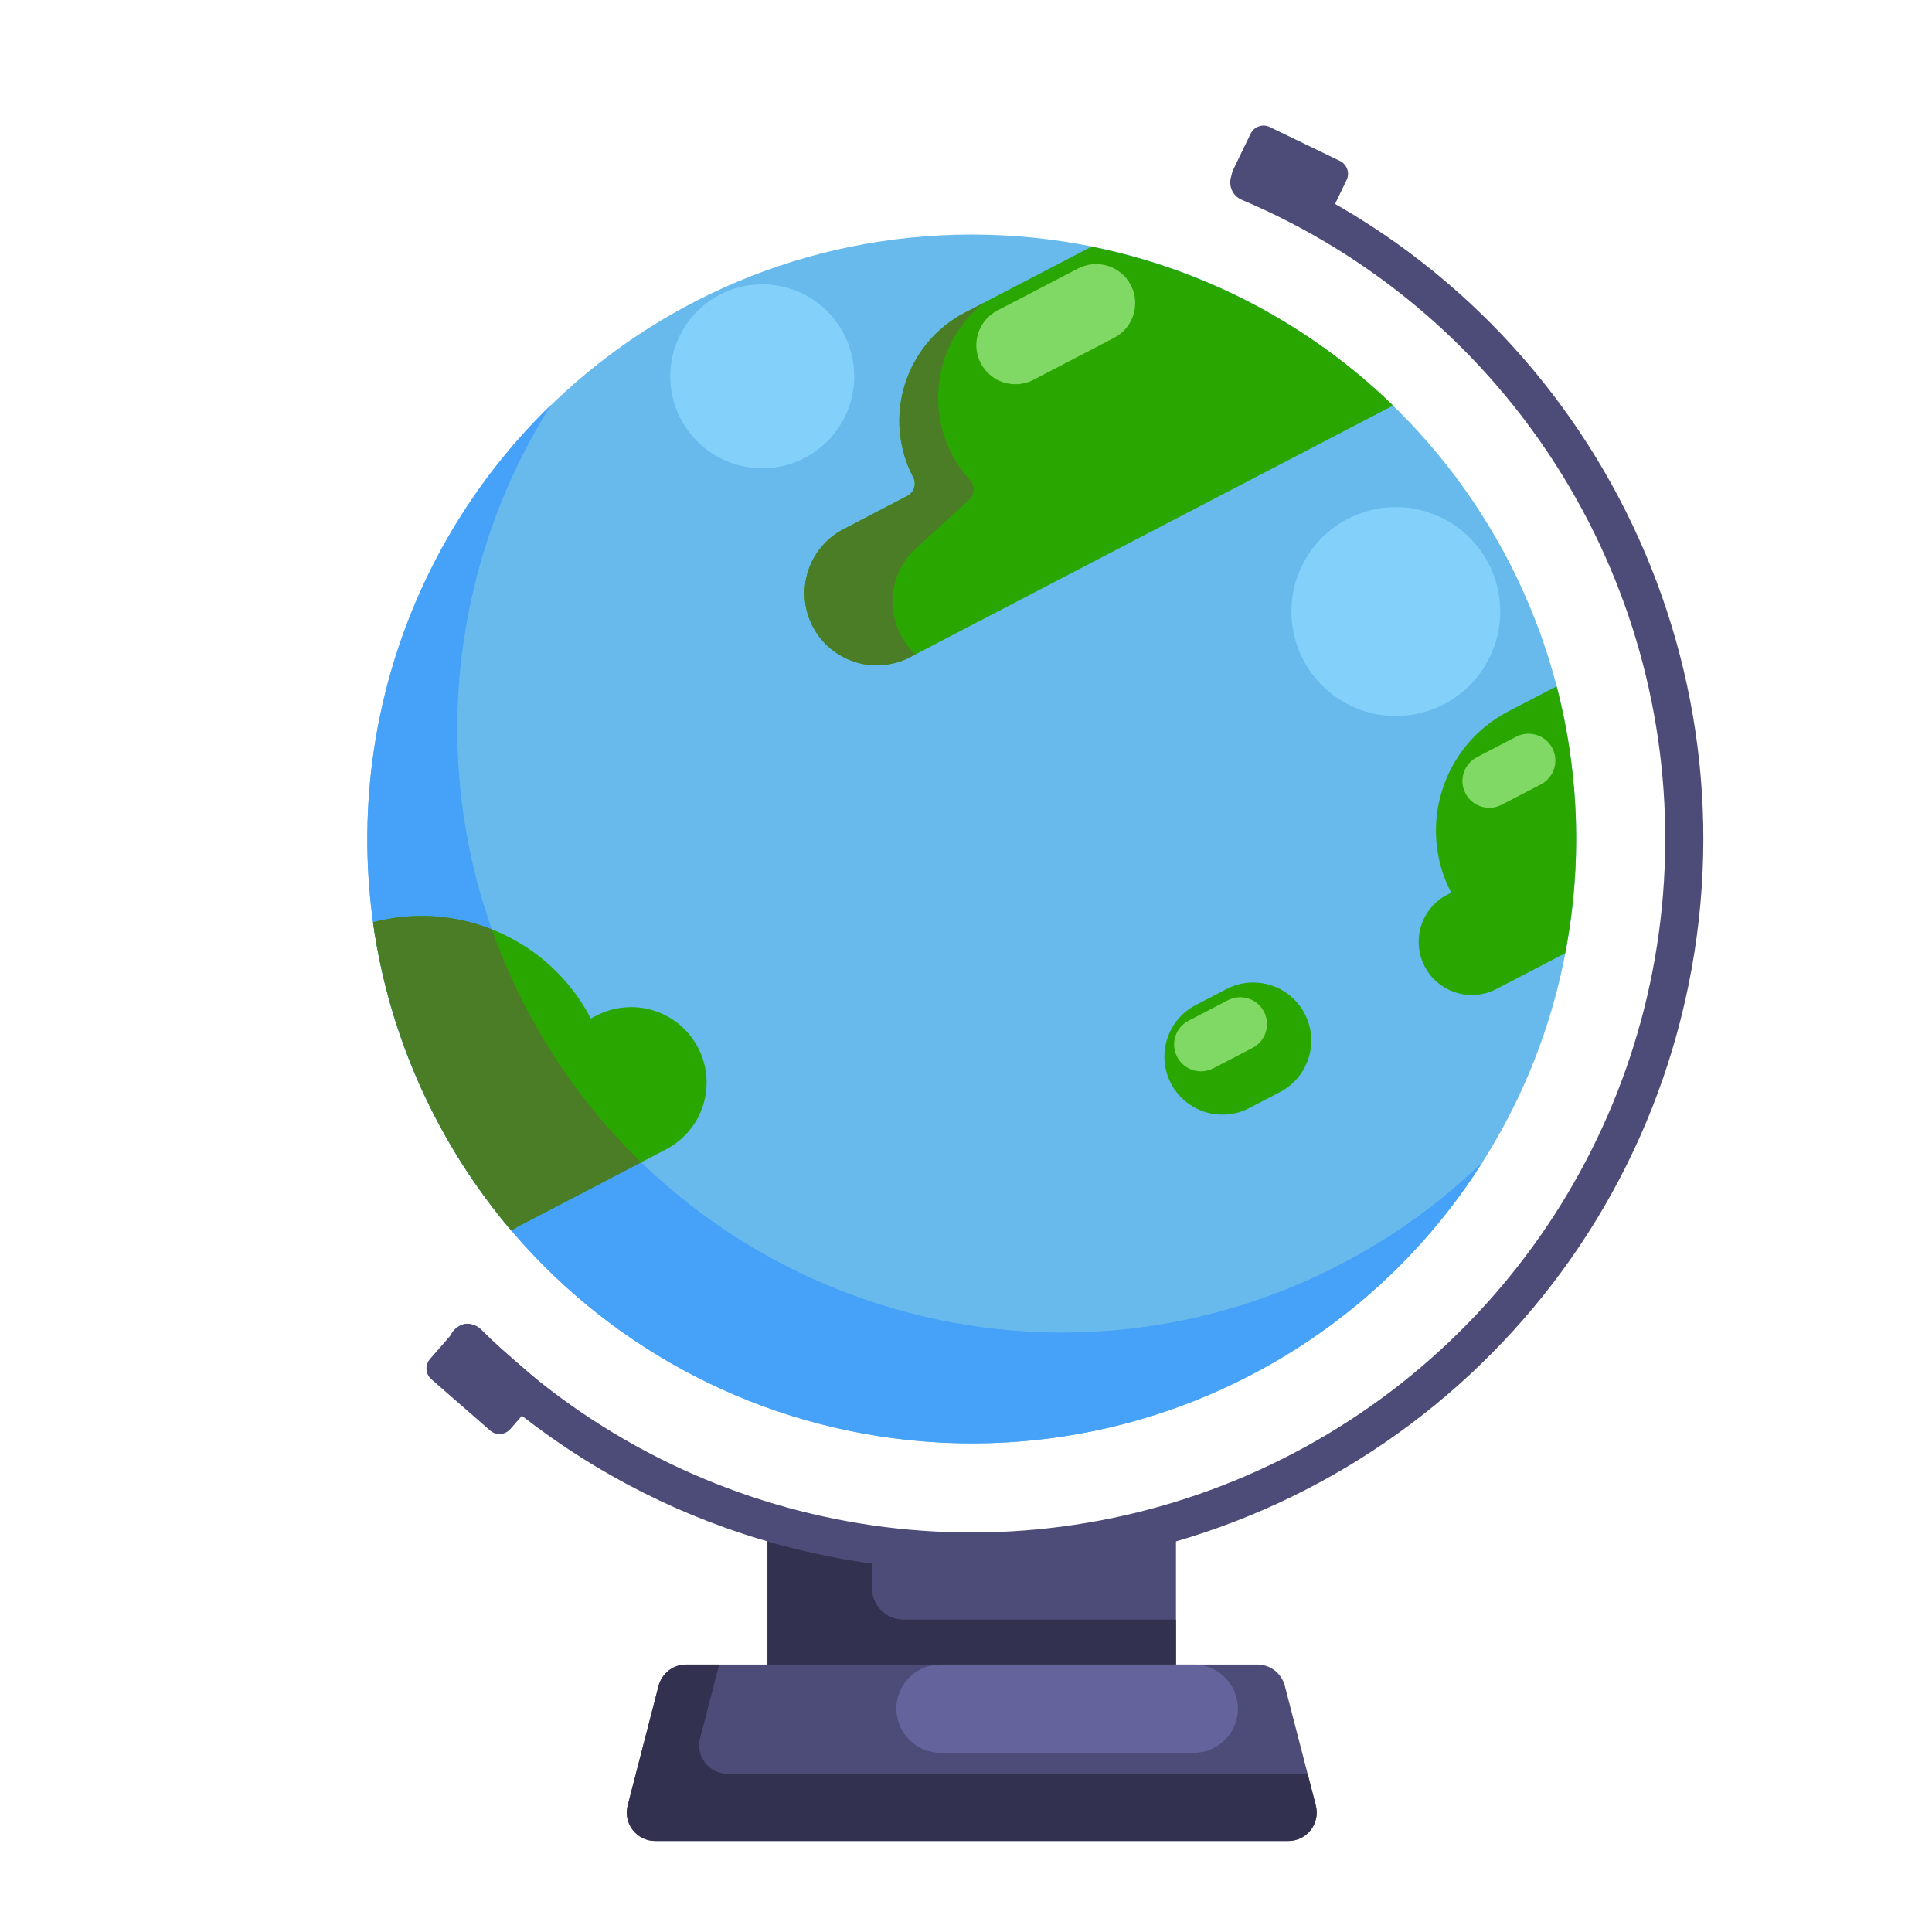
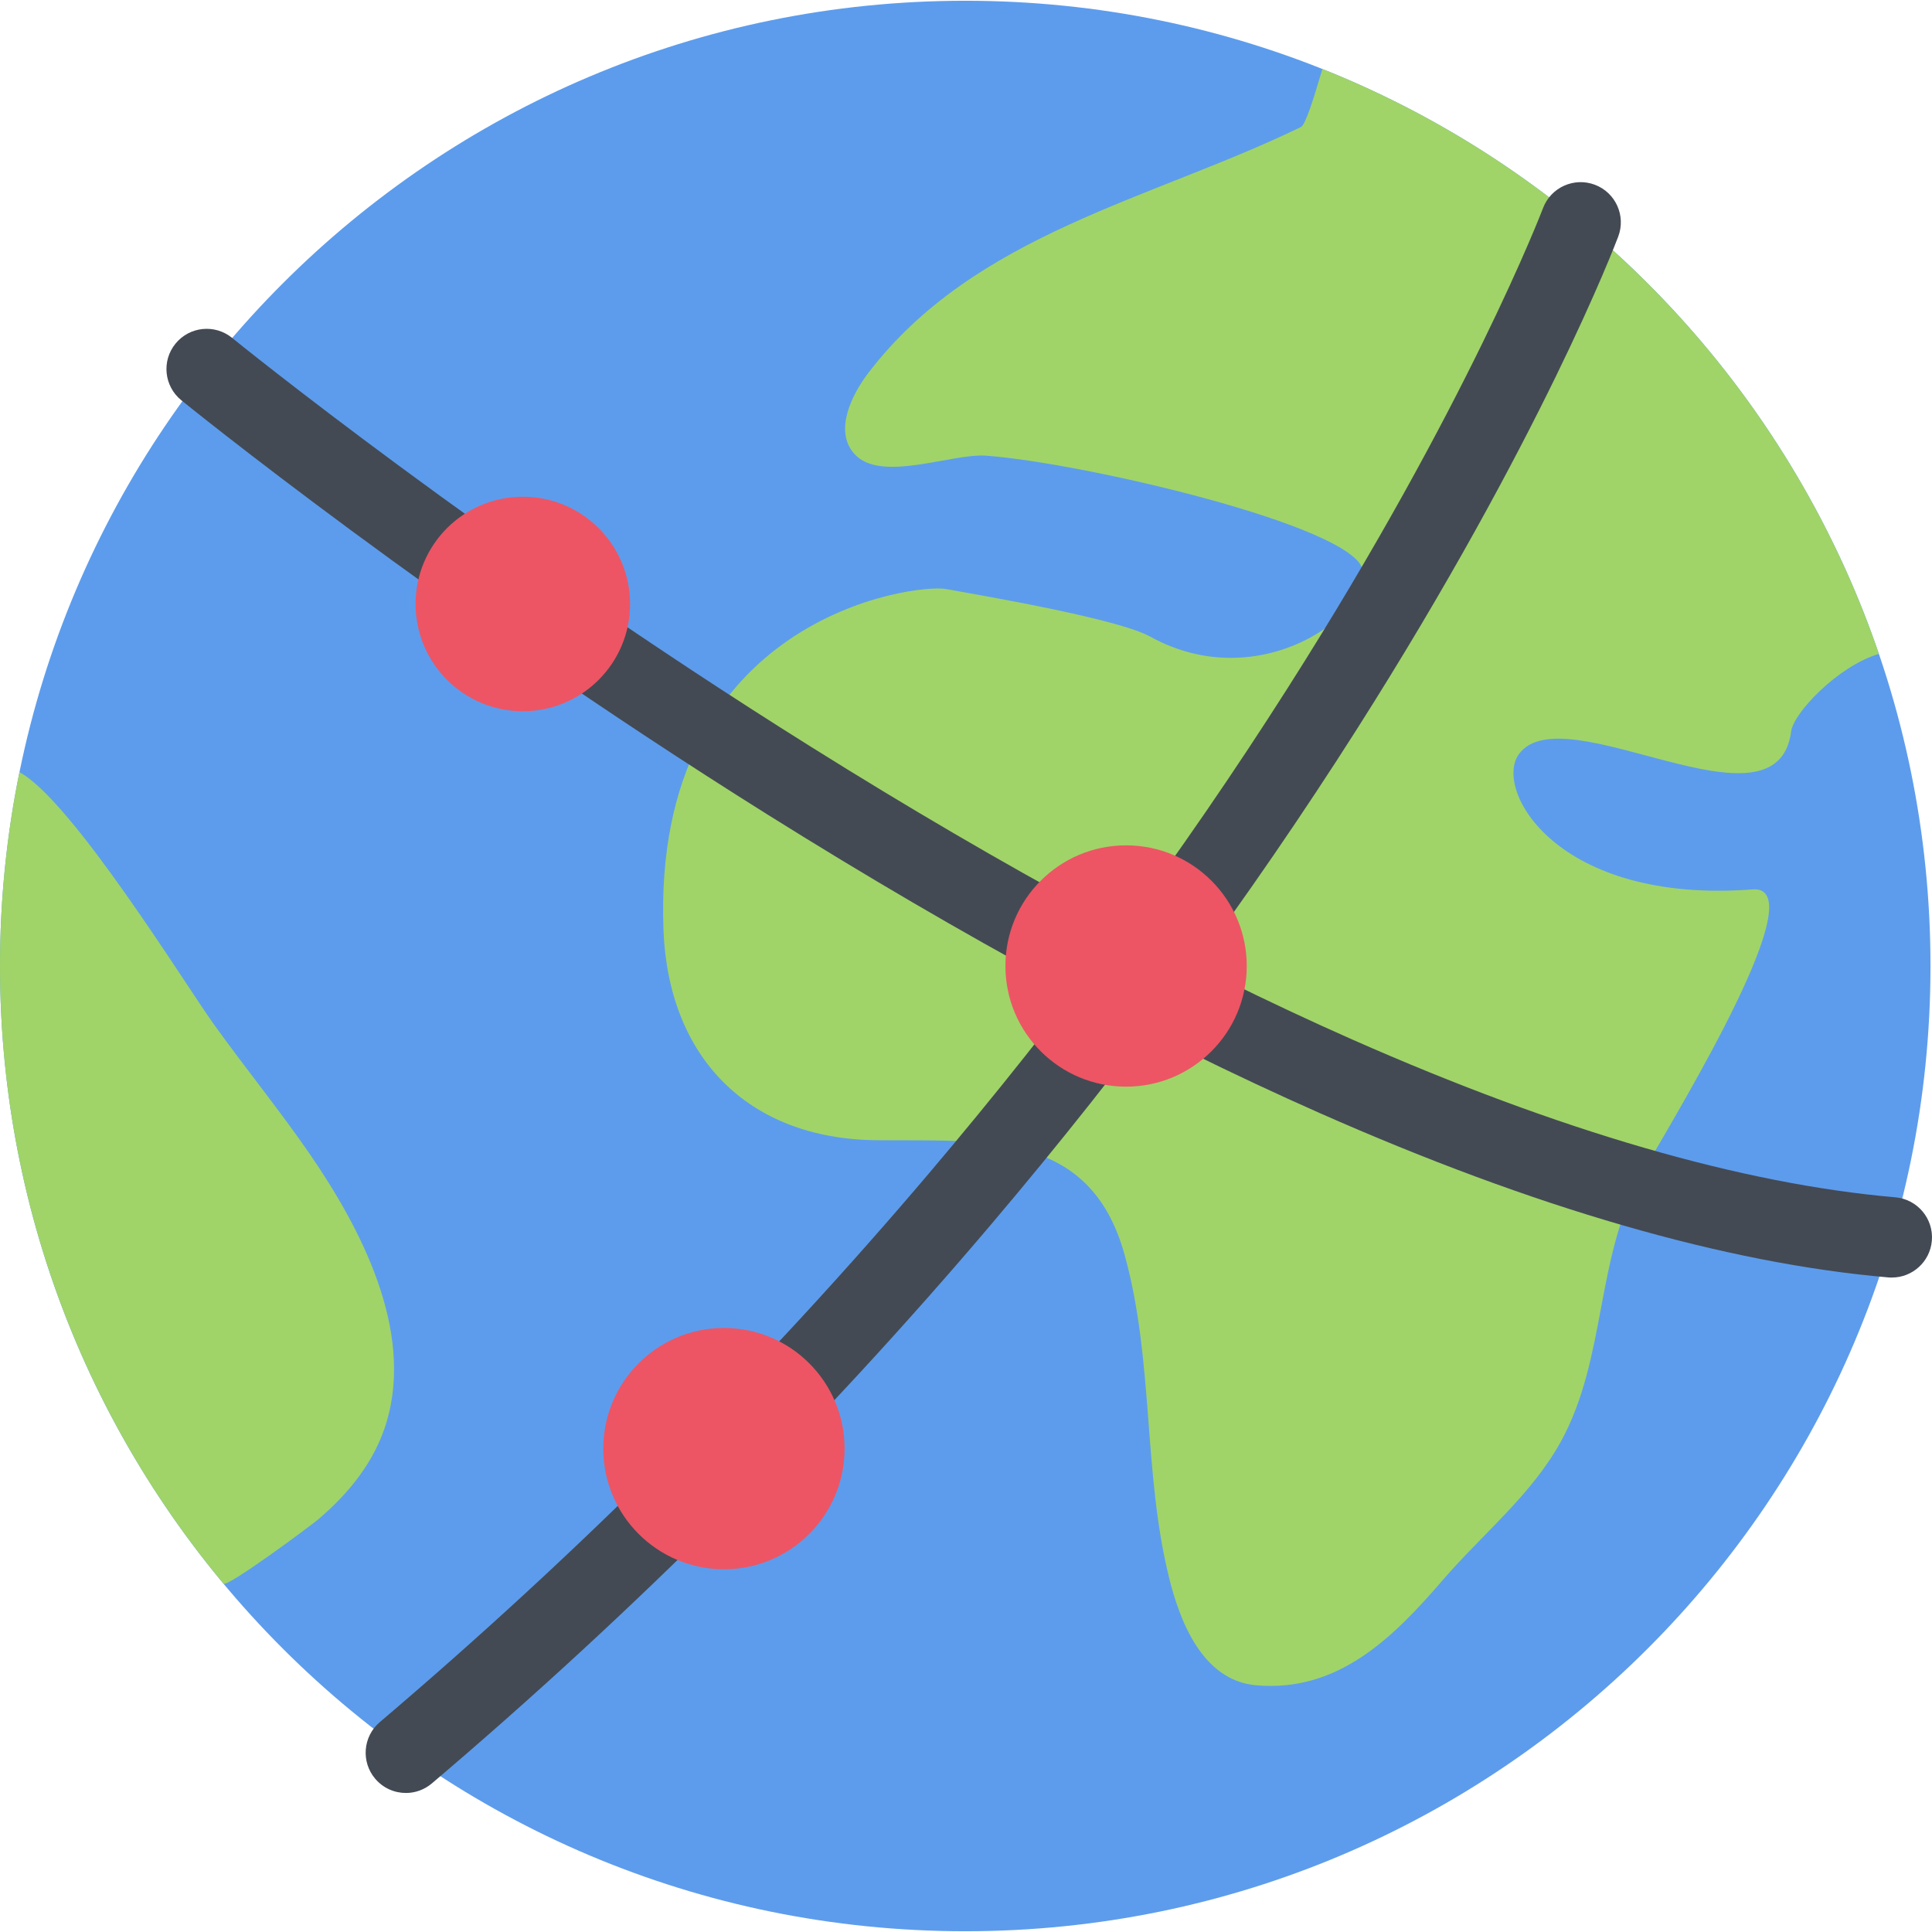
- <svg xmlns="http://www.w3.org/2000/svg" width="800px" height="800px" viewBox="0 0 2050 2050" data-name="Layer 2" id="Layer_2">
-   <defs>
-     <style>.cls-1{fill:#4d4c78;}.cls-2{fill:#323150;}.cls-3{fill:#67baeb;}.cls-4{fill:#46a1f8;}.cls-5{fill:#29a700;}.cls-6{fill:#4b7d27;}.cls-7{fill:#80d964;}.cls-8{fill:#83d0fb;}.cls-9{fill:#64639c;}</style>
-   </defs>
-   <path class="cls-1" d="M814.4,1614.8v160.1h433.4V1614.8C1085.8,1657.3,939.2,1662.5,814.4,1614.8Z" />
-   <path class="cls-2" d="M958.7,1718.5a33.6,33.6,0,0,1-33.6-33.6v-42a509.2,509.2,0,0,1-110.7-28.1v160.1h433.4v-56.4Z" />
-   <path class="cls-1" d="M1031.1,1666.3A774.5,774.5,0,0,1,482.3,1439a20,20,0,1,1,28.3-28.3A736.1,736.1,0,1,0,1317.6,212a20,20,0,0,1,15.6-36.9,776.2,776.2,0,0,1-302.1,1491.2Z" />
-   <circle class="cls-3" cx="1031.1" cy="890.2" r="641.3" />
-   <path class="cls-4" d="M1422.9,1341.3c-314.1,163.6-701.4,41.6-865-272.5-109.4-209.9-91.1-452.5,26.8-639.2C386.1,621.9,328.1,928.8,462.4,1186.4c163.6,314.1,550.8,436.1,864.9,272.5A637.7,637.7,0,0,0,1573,1233.2,642.4,642.4,0,0,1,1422.9,1341.3Z" />
-   <path class="cls-5" d="M1158.3,261.7l-134.5,70a129.4,129.4,0,0,0-54.9,174.5h0a14.7,14.7,0,0,1-6.1,19.9L895,561.5a76.6,76.6,0,0,0-32.6,103.3h0a76.6,76.6,0,0,0,103.3,32.5l512.5-267A641.7,641.7,0,0,0,1158.3,261.7Z" />
-   <path class="cls-6" d="M967.1,689.9h0A76.6,76.6,0,0,1,972,581.7l56.5-51.5a14.7,14.7,0,0,0,.8-20.8h-.1a129.5,129.5,0,0,1,8.3-182.8l5.1-4.6-18.8,9.8a129.4,129.4,0,0,0-54.9,174.5h0a14.7,14.7,0,0,1-6.1,19.9L895,561.5a76.6,76.6,0,0,0-32.6,103.3h0a76.6,76.6,0,0,0,103.3,32.5l5.8-3C970,692.9,968.5,691.4,967.1,689.9Z" />
-   <rect class="cls-5" height="123.16" rx="61.6" ry="61.6" transform="translate(-365.2 732.6) rotate(-27.5)" width="160" x="1233.5" y="1050.6" />
-   <rect class="cls-7" height="82.92" rx="41.5" ry="41.5" transform="translate(-32.1 556.4) rotate(-27.5)" width="179.5" x="1030.5" y="302.2" />
-   <rect class="cls-7" height="56.94" rx="28.5" ry="28.5" transform="translate(-360.3 722.5) rotate(-27.5)" width="103.9" x="1243.3" y="1068.5" />
-   <path class="cls-5" d="M740.7,1111.7a80,80,0,0,0-108-34l-5.8,3h0c-44.6-85.5-141.7-125.8-231.1-102.1a646.1,646.1,0,0,0,146.7,327.1l8-4.7,156.1-81.4a79.9,79.9,0,0,0,34.1-107.9Z" />
-   <path class="cls-6" d="M557.9,1068.8a644.9,644.9,0,0,1-36-82.7,201.9,201.9,0,0,0-126.1-7.5,646.1,646.1,0,0,0,146.7,327.1l8-4.7,129.9-67.7A638.3,638.3,0,0,1,557.9,1068.8Z" />
-   <path class="cls-5" d="M1651.7,728.2l-51.4,26.7a142.6,142.6,0,0,0-60.5,192.3h0l-4.1,2.1a56.4,56.4,0,1,0,52.1,100.1l73-38A640.2,640.2,0,0,0,1651.7,728.2Z" />
-   <rect class="cls-7" height="56.94" rx="28.5" ry="28.5" transform="translate(-196.5 832.1) rotate(-27.5)" width="103.9" x="1549.1" y="788.9" />
-   <rect class="cls-1" height="73.2" rx="15.2" ry="15.2" transform="translate(217.3 -577.1) rotate(25.8)" width="113.1" x="1312" y="149.1" />
-   <rect class="cls-1" height="73.2" rx="15.2" ry="15.2" transform="translate(1088.5 23.9) rotate(41.1)" width="113.1" x="455.8" y="1426.3" />
-   <path class="cls-1" d="M1367,1953.4H695.1a30.1,30.1,0,0,1-29.1-37.6l32.8-127a30.3,30.3,0,0,1,29.2-22.6h606.2a30.1,30.1,0,0,1,29.1,22.6l32.9,127A30.1,30.1,0,0,1,1367,1953.4Z" />
-   <path class="cls-2" d="M1387.5,1882.1H772a30.1,30.1,0,0,1-29.2-37.6l20.3-78.3H728a30.3,30.3,0,0,0-29.2,22.6l-32.8,127a30.1,30.1,0,0,0,29.1,37.6H1367a30.1,30.1,0,0,0,29.2-37.6Z" />
-   <circle class="cls-8" cx="808.8" cy="399.3" r="97.6" />
-   <circle class="cls-8" cx="1481.1" cy="648.9" r="110.8" />
-   <rect class="cls-9" height="93.63" rx="46.8" ry="46.8" width="362.4" x="951.1" y="1766.2" />
+ <svg xmlns="http://www.w3.org/2000/svg" height="800px" width="800px" version="1.1" id="Layer_1" viewBox="0 0 512 512" xml:space="preserve">
+   <path style="fill:#5D9CEC;" d="M511.6,256c0,141.265-114.535,255.8-255.8,255.8C114.52,511.8,0,397.265,0,256  C0,114.72,114.52,0.2,255.8,0.2C397.064,0.2,511.6,114.72,511.6,256z" />
+   <g>
+     <path style="fill:#A0D468;" d="M464.496,235.703c-52.115,3.966-68.806-26.557-61.951-35.878   c11.865-16.175,68.384,23.092,72.131-6.011c0.625-4.871,12.381-17.299,23.248-20.531c-24.154-70.71-78.408-127.479-147.479-155.004   c-2.374,8.072-4.497,14.785-5.652,15.363c-39.719,19.313-86.651,28.274-114.833,65.402c-3.95,5.214-9.165,15.051-3.513,21.28   c6.979,7.696,25.667-0.219,34.863,0.437c25.512,1.843,97.471,18.595,99.813,30.258c2.326,11.647-27.323,33.692-56.284,17.705   c-8.525-4.699-42.607-10.555-54.192-12.631c-8.072-1.468-77.939,7.307-74.816,90.336c1.265,33.677,22.311,55.347,56.3,55.737   c28.166,0.328,56.674-2.967,65.902,30.367c7.821,28.274,4.84,57.533,11.803,85.651c2.811,11.319,8.774,27.213,23.123,28.446   c21.732,1.874,36.346-12.739,49.398-27.915c10.43-12.101,23.591-22.623,31.334-36.769c12.304-22.498,8.932-49.258,21.937-71.787   C446.136,291.987,480.952,234.454,464.496,235.703z" />
+     <path style="fill:#A0D468;" d="M82.084,305.82c-8.009-11.632-17.182-22.903-25.417-34.379   c-7.674-10.695-37.627-59.329-51.515-66.808C1.771,221.23,0,238.404,0,256c0,62.248,22.241,119.313,59.212,163.669   c0.952,1.14,23.177-15.363,25.136-17.033c8.197-6.964,15.074-15.473,18.15-25.949C109.664,352.3,95.565,325.431,82.084,305.82z" />
+   </g>
+   <path style="fill:#434A54;" d="M501.357,338.561c-0.312,0-0.624,0-0.936-0.031c-43.107-3.747-93.818-18.407-150.727-43.575  c-45.121-19.953-94.333-46.558-146.245-79.063c-88.196-55.24-154.753-109.29-155.417-109.837c-4.559-3.716-5.246-10.43-1.522-14.988  c3.716-4.559,10.429-5.246,14.988-1.53c0.656,0.531,66.354,53.88,153.489,108.416c51.007,31.943,99.282,58.032,143.451,77.563  c54.707,24.169,103.091,38.236,143.825,41.78c5.87,0.5,10.211,5.668,9.695,11.538C511.475,334.376,506.822,338.561,501.357,338.561z  " />
+   <path style="fill:#ED5564;" d="M166.979,160.075c0,15.69-12.724,28.415-28.431,28.415c-15.691,0-28.416-12.725-28.416-28.415  c0-15.707,12.725-28.431,28.416-28.431C154.254,131.645,166.979,144.368,166.979,160.075z" />
+   <path style="fill:#434A54;" d="M107.572,475.157c-3.029,0-6.026-1.28-8.134-3.763c-3.81-4.481-3.263-11.21,1.218-15.02  c52.615-44.716,101.562-93.614,145.465-145.355c35.128-41.405,67.15-84.699,95.144-128.712  c47.713-74.957,67.463-126.636,67.65-127.15c2.077-5.496,8.229-8.275,13.74-6.198c5.495,2.076,8.274,8.212,6.197,13.724  c-0.811,2.154-20.483,53.771-69.195,130.444c-28.54,44.902-61.155,89.071-96.955,131.304  c-44.747,52.756-94.614,102.623-148.244,148.182C112.458,474.313,110.007,475.157,107.572,475.157z" />
+   <g>
+     <path style="fill:#ED5564;" d="M330.398,256c0,17.658-14.302,31.976-31.976,31.976c-17.658,0-31.976-14.317-31.976-31.976   s14.317-31.975,31.976-31.975C316.097,224.025,330.398,238.342,330.398,256z" />
+     <circle style="fill:#ED5564;" cx="191.85" cy="383.9" r="31.975" />
+   </g>
</svg>
